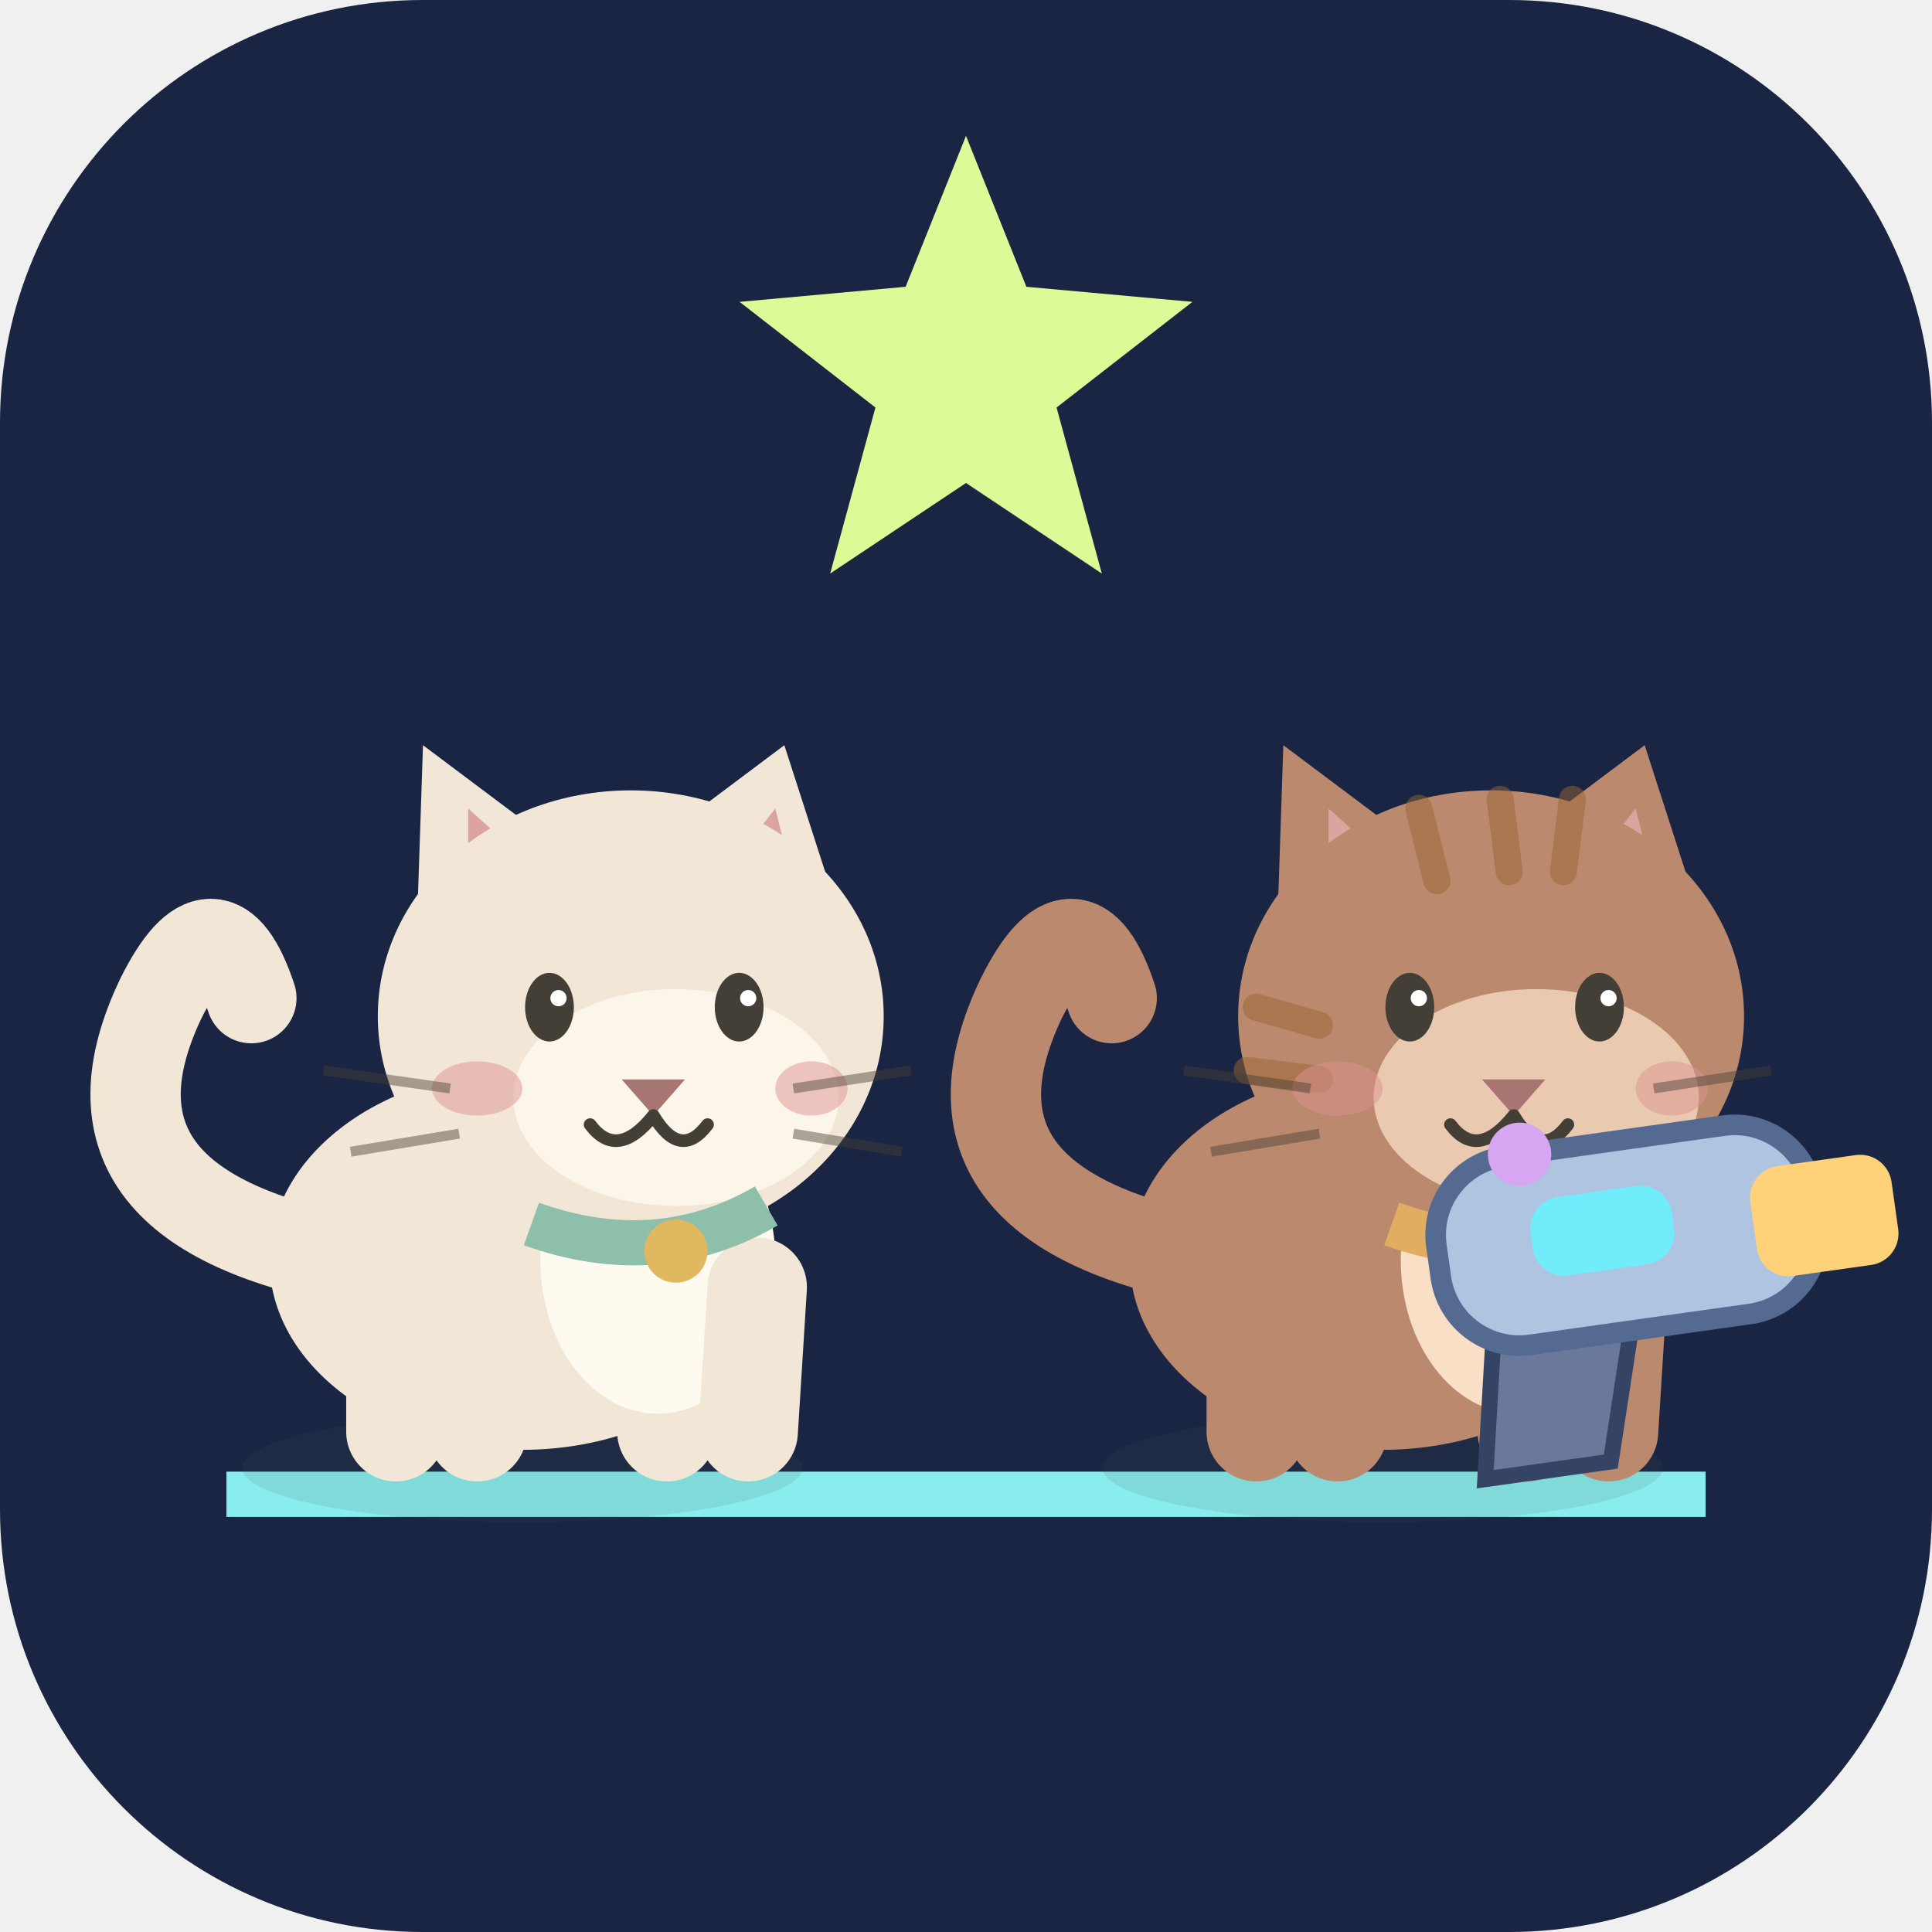
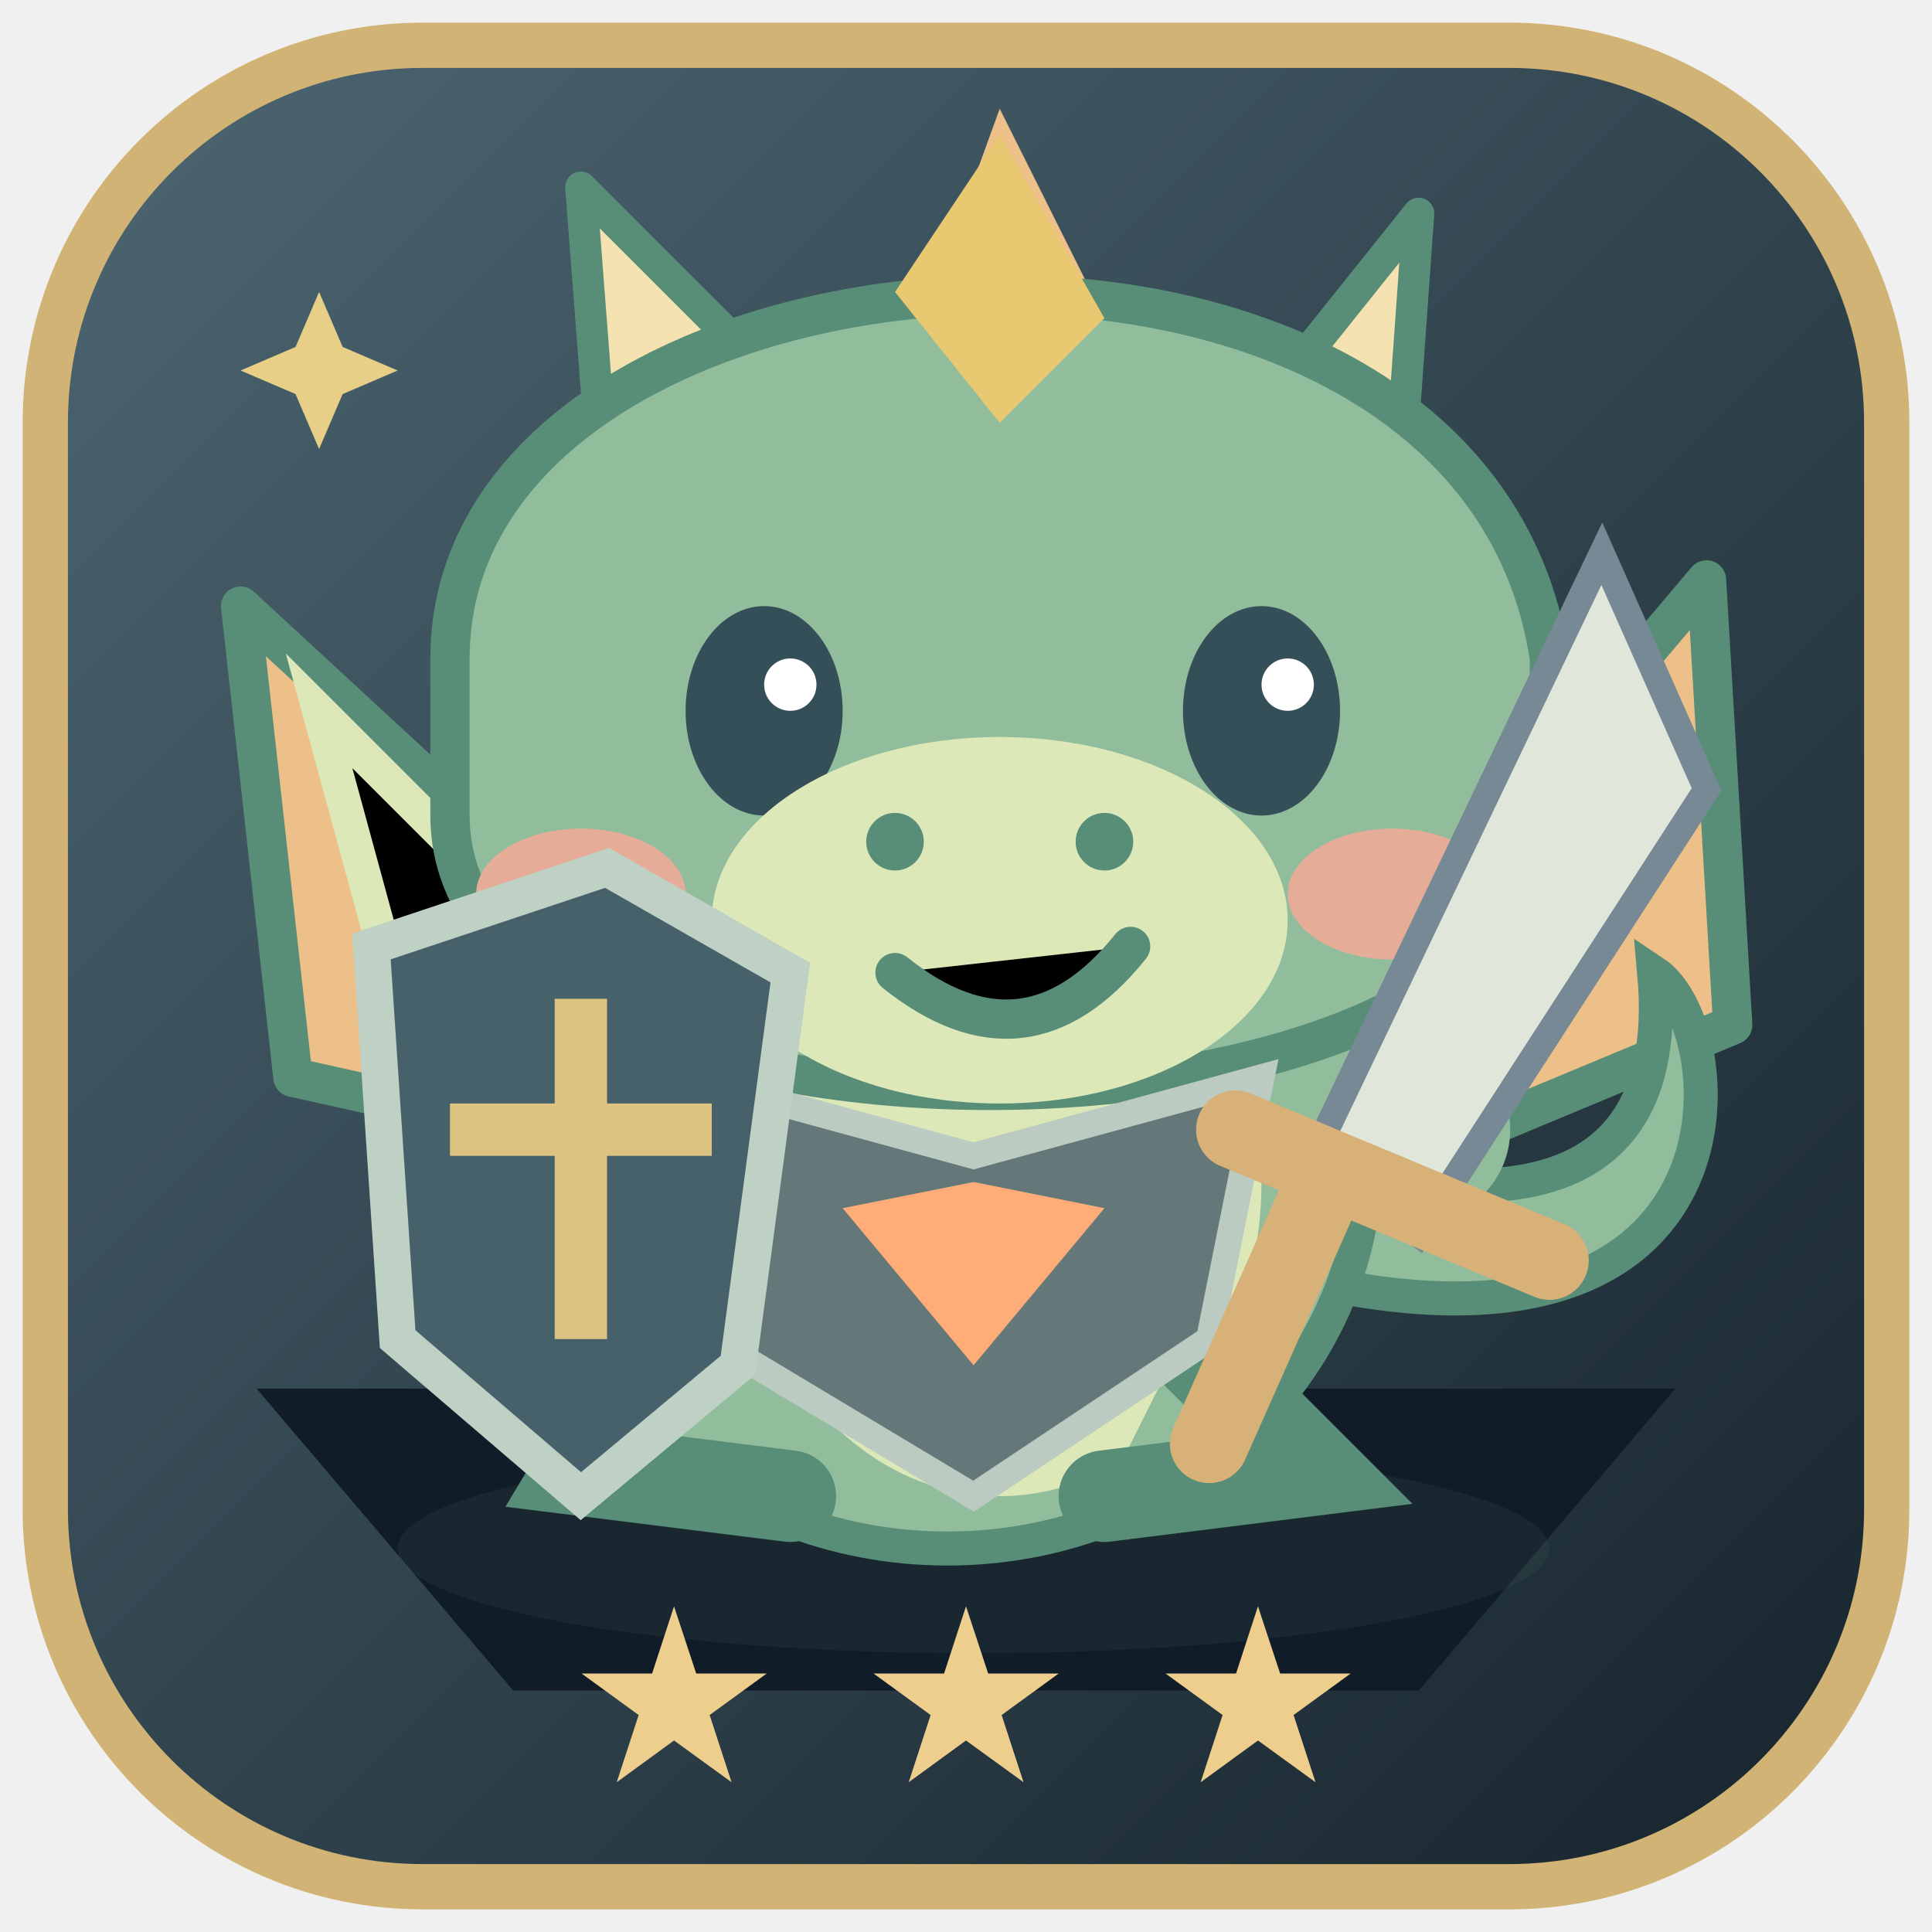
<svg xmlns="http://www.w3.org/2000/svg" viewBox="0 0 128 128">
-   <rect width="128" height="128" rx="28" fill="#1a2543" />
-   <path d="M15 99h98" stroke="#89eced" stroke-width="3" />
-   <path d="m64 9 4 10 11 1-9 7 3 11-9-6-9 6 3-11-9-7 11-1Z" fill="#ddfa97" />
-   <g transform="translate(4 38) scale(1.05)">
-     <g transform="translate(32 57) scale(.57)">
-       <g class="pet-art kitten" data-art="melee-1">
-         <ellipse cx="-5" cy="-1" rx="31" ry="6" fill="#485749" opacity=".12" />
-         <g class="tail">
-           <path d="M-24-24Q-56-30-45-53Q-39-65-35-53" fill="none" stroke="#f2e7d6" stroke-width="10" stroke-linecap="round" />
-         </g>
-         <g class="leg back">
-           <path d="M-19-20v15m30-16v16" stroke="#f2e7d6" stroke-width="11" stroke-linecap="round" />
-         </g>
-         <ellipse cx="-5" cy="-24" rx="28" ry="21" fill="#f2e7d6" />
-         <ellipse cx="10" cy="-24" rx="13" ry="17" fill="#fffaf0" />
-         <g class="leg front">
-           <path d="M-10-19v14m31-16-1 16" stroke="#f2e7d6" stroke-width="11" stroke-linecap="round" />
-         </g>
-         <g class="pet-head">
-           <path d="m-17-51 1-30 20 15 20-15 10 31" fill="#f2e7d6" />
-           <path d="m-11-65 0-9 10 9m17 0 7-9 3 12" fill="#dca4a0" />
-           <ellipse cx="7" cy="-51" rx="28" ry="25" fill="#f2e7d6" />
-           <ellipse cx="12" cy="-42" rx="18" ry="12" fill="#fffaf0" opacity=".75" />
-           <g class="pet-eyes" fill="#443f36">
-             <ellipse cx="-2" cy="-52" rx="2.7" ry="3.8" />
-             <ellipse cx="19" cy="-52" rx="2.7" ry="3.8" />
-           </g>
-           <circle cx="-1" cy="-53" r=".9" fill="white" />
-           <circle cx="20" cy="-53" r=".9" fill="white" />
-           <ellipse cx="-10" cy="-43" rx="5" ry="3" fill="#dc9390" opacity=".5" />
-           <ellipse cx="27" cy="-43" rx="4" ry="3" fill="#dc9390" opacity=".5" />
-           <path d="m6-44 7 0-3.5 4Z" fill="#a77572" />
-           <path d="M9.5-40q-4 5-7 1m7-1q3 5 6 1" stroke="#443f36" stroke-width="1.4" fill="none" stroke-linecap="round" />
-           <path d="m-13-43-14-2m15 7-12 2m49-7 13-2m-13 7 12 2" stroke="#443f36" opacity=".45" stroke-width="1.1" />
-         </g>
-         <path d="M-4-28q14 5 26-2" stroke="#8dbfaa" stroke-width="5" fill="none" />
-         <circle cx="12" cy="-25" r="3.5" fill="#e0b85f" />
-       </g>
-     </g>
-   </g>
-   <g transform="translate(61 38) scale(1.05)">
-     <g transform="translate(32 57) scale(.57)">
-       <g class="pet-art kitten" data-art="ranged-1">
-         <ellipse cx="-5" cy="-1" rx="31" ry="6" fill="#485749" opacity=".12" />
-         <g class="tail">
-           <path d="M-24-24Q-56-30-45-53Q-39-65-35-53" fill="none" stroke="#bb896d" stroke-width="10" stroke-linecap="round" />
-         </g>
-         <g class="leg back">
-           <path d="M-19-20v15m30-16v16" stroke="#bb896d" stroke-width="11" stroke-linecap="round" />
-         </g>
-         <ellipse cx="-5" cy="-24" rx="28" ry="21" fill="#bb896d" />
-         <ellipse cx="10" cy="-24" rx="13" ry="17" fill="#f8dfc6" />
-         <g class="leg front">
-           <path d="M-10-19v14m31-16-1 16" stroke="#bb896d" stroke-width="11" stroke-linecap="round" />
-         </g>
-         <g class="pet-head">
-           <path d="m-17-51 1-30 20 15 20-15 10 31" fill="#bb896d" />
-           <path d="m-11-65 0-9 10 9m17 0 7-9 3 12" fill="#dca4a0" />
-           <ellipse cx="7" cy="-51" rx="28" ry="25" fill="#bb896d" />
-           <ellipse cx="12" cy="-42" rx="18" ry="12" fill="#f8dfc6" opacity=".75" />
-           <path d="m-1-74 2 8m7-9 1 8m7-8-1 8M-19-52l7 2m-8 5 8 1" stroke="#996633" stroke-width="3" stroke-linecap="round" opacity=".5" />
-           <g class="pet-eyes" fill="#443f36">
-             <ellipse cx="-2" cy="-52" rx="2.7" ry="3.8" />
-             <ellipse cx="19" cy="-52" rx="2.7" ry="3.8" />
-           </g>
-           <circle cx="-1" cy="-53" r=".9" fill="white" />
-           <circle cx="20" cy="-53" r=".9" fill="white" />
-           <ellipse cx="-10" cy="-43" rx="5" ry="3" fill="#dc9390" opacity=".5" />
-           <ellipse cx="27" cy="-43" rx="4" ry="3" fill="#dc9390" opacity=".5" />
-           <path d="m6-44 7 0-3.5 4Z" fill="#a77572" />
-           <path d="M9.5-40q-4 5-7 1m7-1q3 5 6 1" stroke="#443f36" stroke-width="1.4" fill="none" stroke-linecap="round" />
-           <path d="m-13-43-14-2m15 7-12 2m49-7 13-2m-13 7 12 2" stroke="#443f36" opacity=".45" stroke-width="1.1" />
-         </g>
-         <path d="M-4-28q14 5 26-2" stroke="#e1ad60" stroke-width="5" fill="none" />
-         <circle cx="12" cy="-25" r="3.5" fill="#e0b85f" />
-       </g>
-     </g>
-     <g transform="rotate(-8 43 45)">
-       <path d="m36 46-2 10h8l3-10" fill="#6a789c" stroke="#354365" />
-       <rect x="33" y="36" width="24" height="12" rx="5" fill="#afc4e1" stroke="#556a90" stroke-width="1.3" />
-       <rect x="53" y="39" width="9" height="7" rx="2" fill="#ffd279" />
-       <rect x="39" y="39" width="9" height="5" rx="2" fill="#70ecfa" />
-       <circle cx="39" cy="36" r="2" fill="#d6a6f3" />
-     </g>
-   </g>
+   <defs>
+     <linearGradient id="plate" x2="1" y2="1">
+       <stop stop-color="#4c6671" />
+       <stop offset="1" stop-color="#17242d" />
+     </linearGradient>
+   </defs>
+   <rect x="3" y="3" width="122" height="122" rx="25" fill="url(#plate)" stroke="#d1b375" stroke-width="3" />
+   <path d="m17 92 17 20h60l17-20" fill="#101d29" />
+   <svg x="9" y="2" width="111" height="111" viewBox="0 0 64 64">
+     <ellipse cx="32" cy="58" rx="22" ry="4" fill="#52716720" />
+     <path d="M17 34 4 22l2 18 9 2m34-8 11-13 1 17-12 5" fill="#edbf89" stroke="#588d78" stroke-width="1.5" stroke-linejoin="round" />
+     <path d="m16 35-9-9 3 11m39-3 9-9-5 13" stroke="#dce8b8" stroke-width="1.3" />
+     <path d="M46 48c16 3 15-10 12-12 1 11-10 8-14 7" fill="#91bd9c" stroke="#588d78" stroke-width="1.3" />
+     <ellipse cx="31" cy="43" rx="16" ry="15" fill="#91bd9c" stroke="#588d78" stroke-width="1.3" />
+     <ellipse cx="33" cy="44" rx="10" ry="12" fill="#dce8b8" />
+     <path d="m29 39 8 0m-9 5h10m-8 5h6" stroke="#588d78" stroke-opacity=".2" stroke-width="1.3" stroke-linecap="round" />
+     <path d="m20 50-3 5 8 1m15-6 5 5-8 1" fill="#91bd9c" stroke="#588d78" stroke-width="3.5" stroke-linecap="round" />
+     <path d="m17 35-4 7m33-7 3 7" stroke="#91bd9c" stroke-width="7" stroke-linecap="round" />
+     <path d="M18 19 17 6l10 10m14 1 8-10-1 14" fill="#f4e3b1" stroke="#588d78" stroke-width="1.2" stroke-linejoin="round" />
+     <path d="m29 14 4-11 5 10" fill="#edbf89" />
+     <path d="M12 24c0-17 39-20 42 0v6C53 44 12 44 12 30Z" fill="#91bd9c" stroke="#588d78" stroke-width="1.5" />
+     <ellipse cx="24" cy="26" rx="3" ry="4" fill="#354f59" />
+     <ellipse cx="43" cy="26" rx="3" ry="4" fill="#354f59" />
+     <circle cx="25" cy="25" r="1" fill="#fff" />
+     <circle cx="44" cy="25" r="1" fill="#fff" />
+     <ellipse cx="33" cy="34" rx="11" ry="7" fill="#dce8b8" />
+     <circle cx="29" cy="31" r="1.1" fill="#588d78" />
+     <circle cx="37" cy="31" r="1.1" fill="#588d78" />
+     <path d="M29 36q5 4 9-1" stroke="#588d78" stroke-width="1.5" stroke-linecap="round" />
+     <ellipse cx="17" cy="33" rx="4" ry="2.5" fill="#e5ad98" />
+     <ellipse cx="48" cy="33" rx="4" ry="2.5" fill="#e5ad98" />
+     <path d="m29 10 4-6 4 7-4 4Z" fill="#e9c872" />
+     <path d="m7 10 0.9 2.1 2.1 0.9-2.1 0.9-0.9 2.1-0.9-2.1-2.1-0.9 2.1-0.9Z" fill="#e8cf88" />
+     <path d="m21 40 11 3 11-3-2 10-9 6-10-6Z" fill="#647879" stroke="#bccbc2" stroke-width="1" />
+     <path d="m27 45 5-1 5 1-5 6Z" fill="#ffad78" />
+     <path d="M9 35 18 32 25 36 23 51 17 56 10 50Z" fill="#47616b" stroke="#bfd1c4" stroke-width="1.4" />
+     <path d="M17 37v13m-5-8h10" stroke="#ddc382" stroke-width="2" />
+     <path d="m45 43 11-23 4 9-11 17Z" fill="#e0e7da" stroke="#778995" />
+     <path d="m42 42 12 5m-9-2-4 9" stroke="#d7b178" stroke-width="3" stroke-linecap="round" />
+   </svg>
+   <text x="64" y="118" fill="#edce8d" font-family="system-ui" font-size="16" text-anchor="middle" letter-spacing="5">★★★</text>
</svg>
